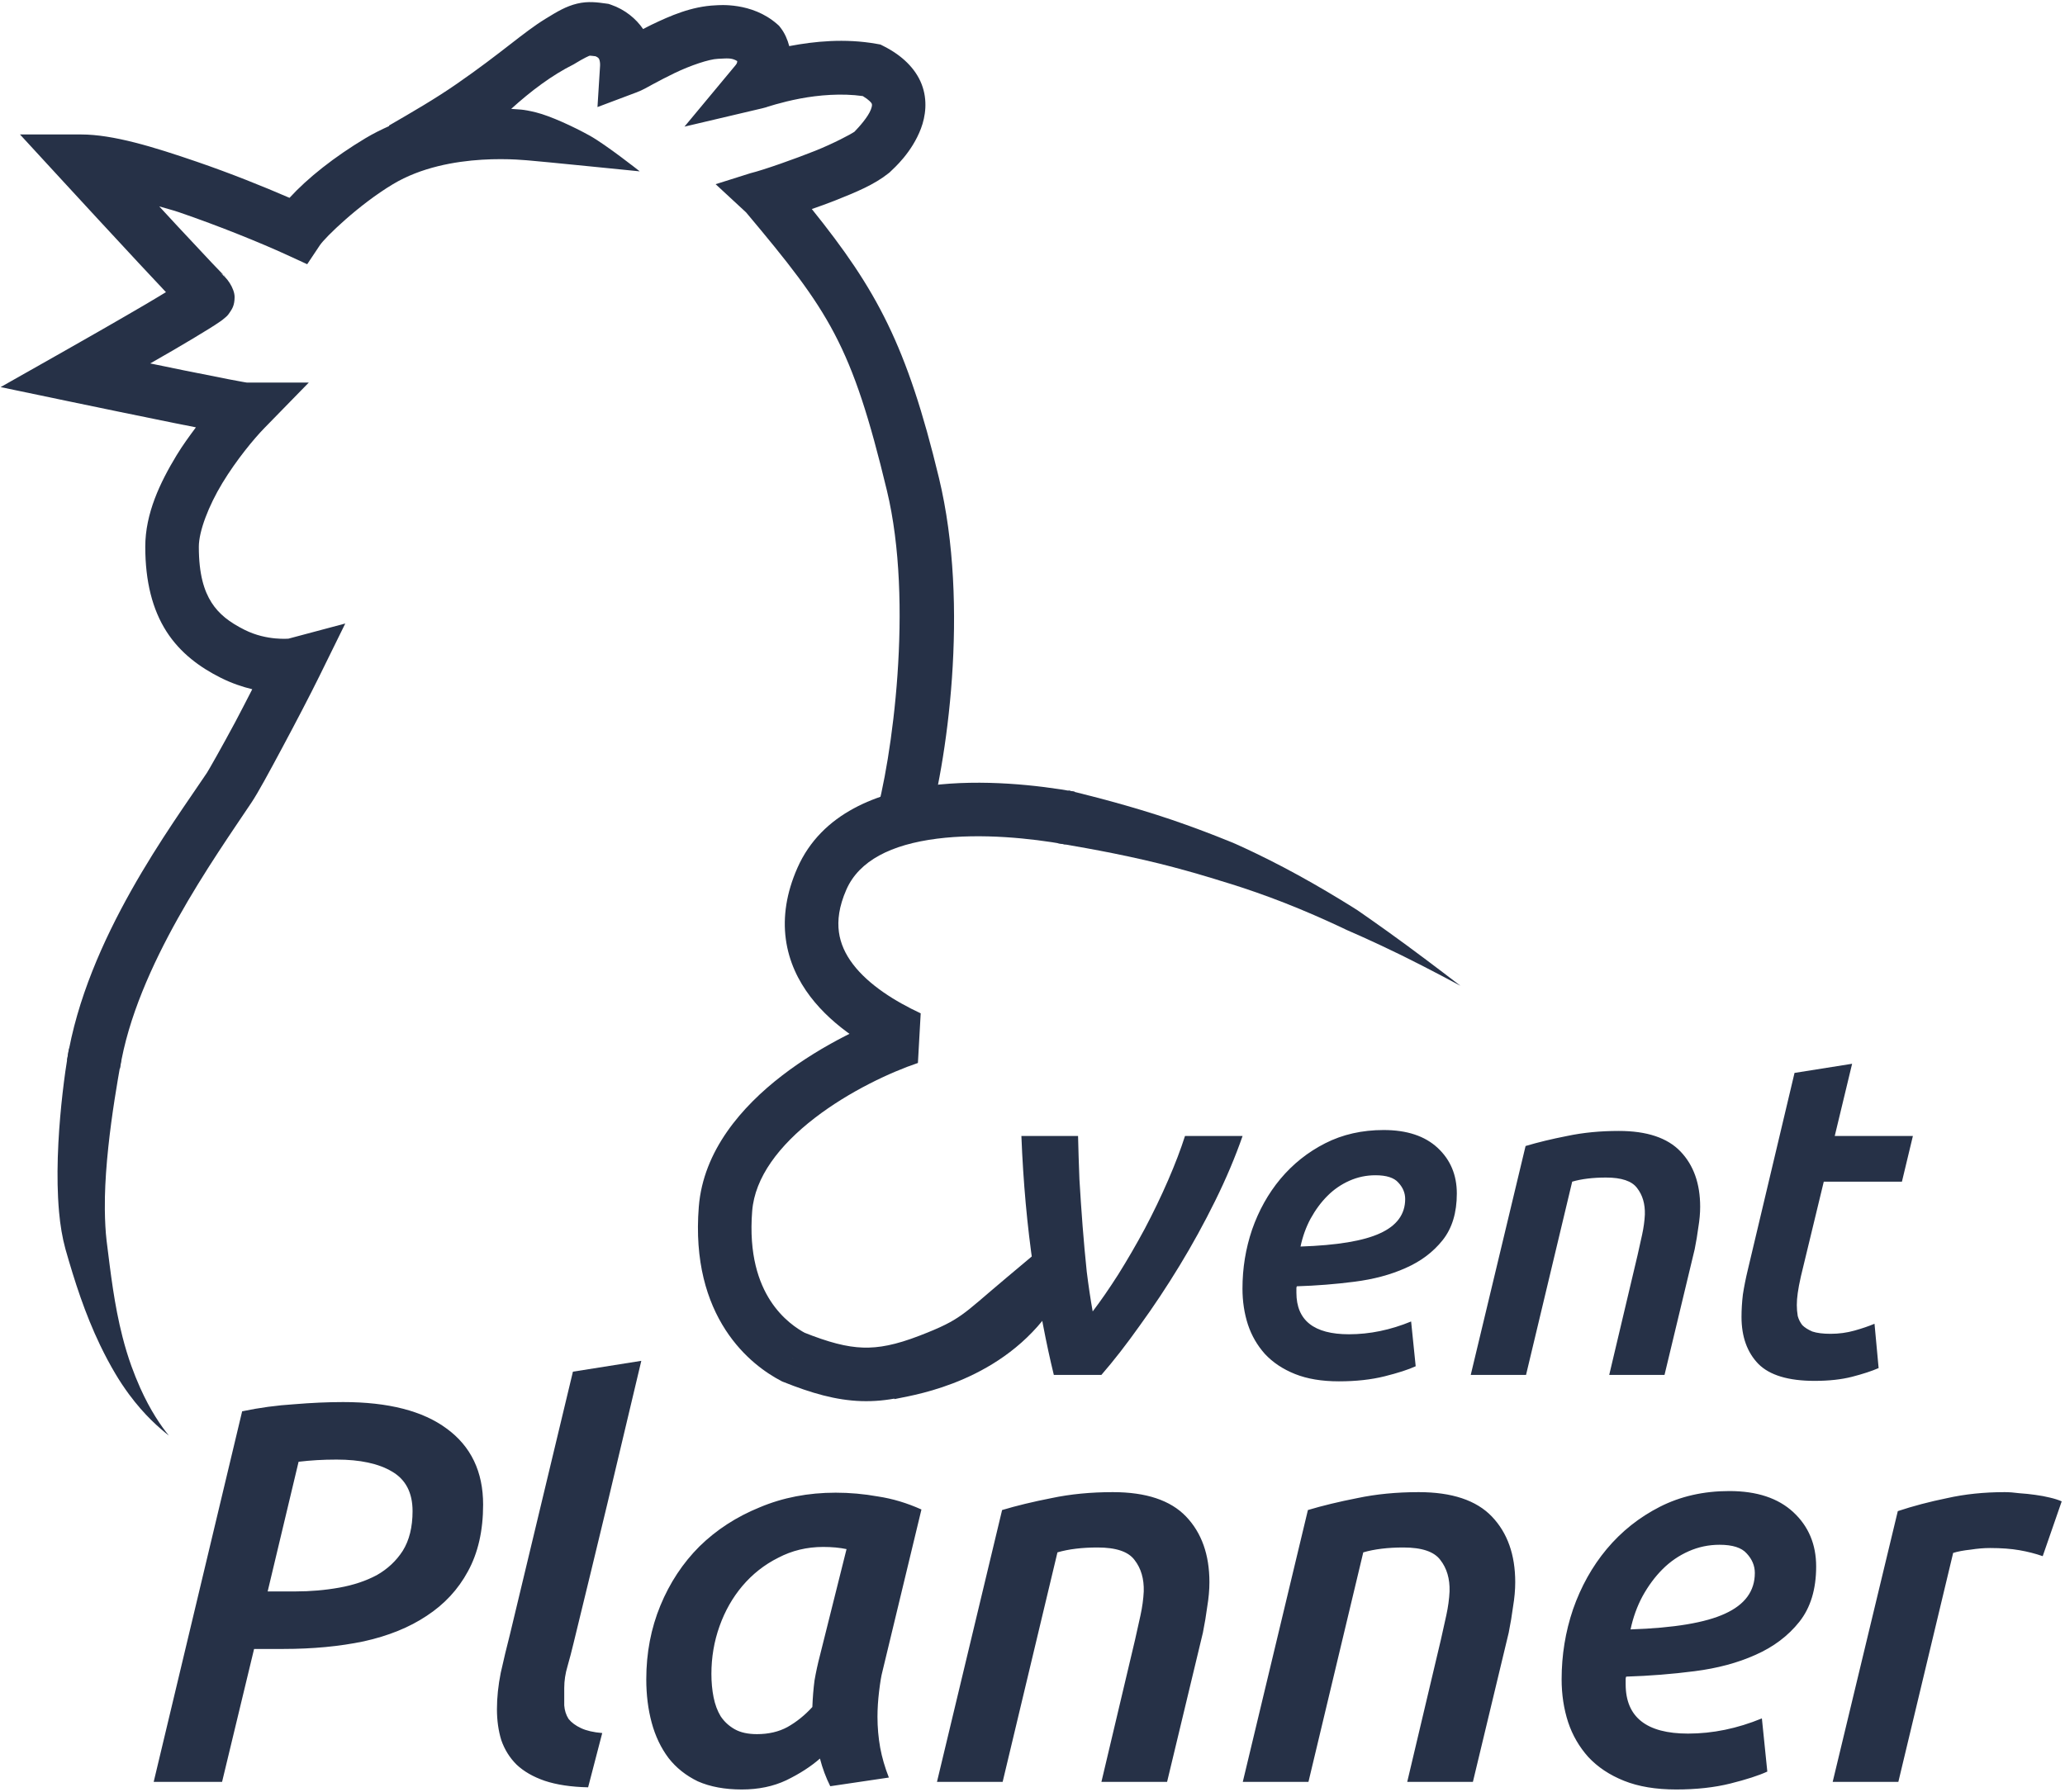
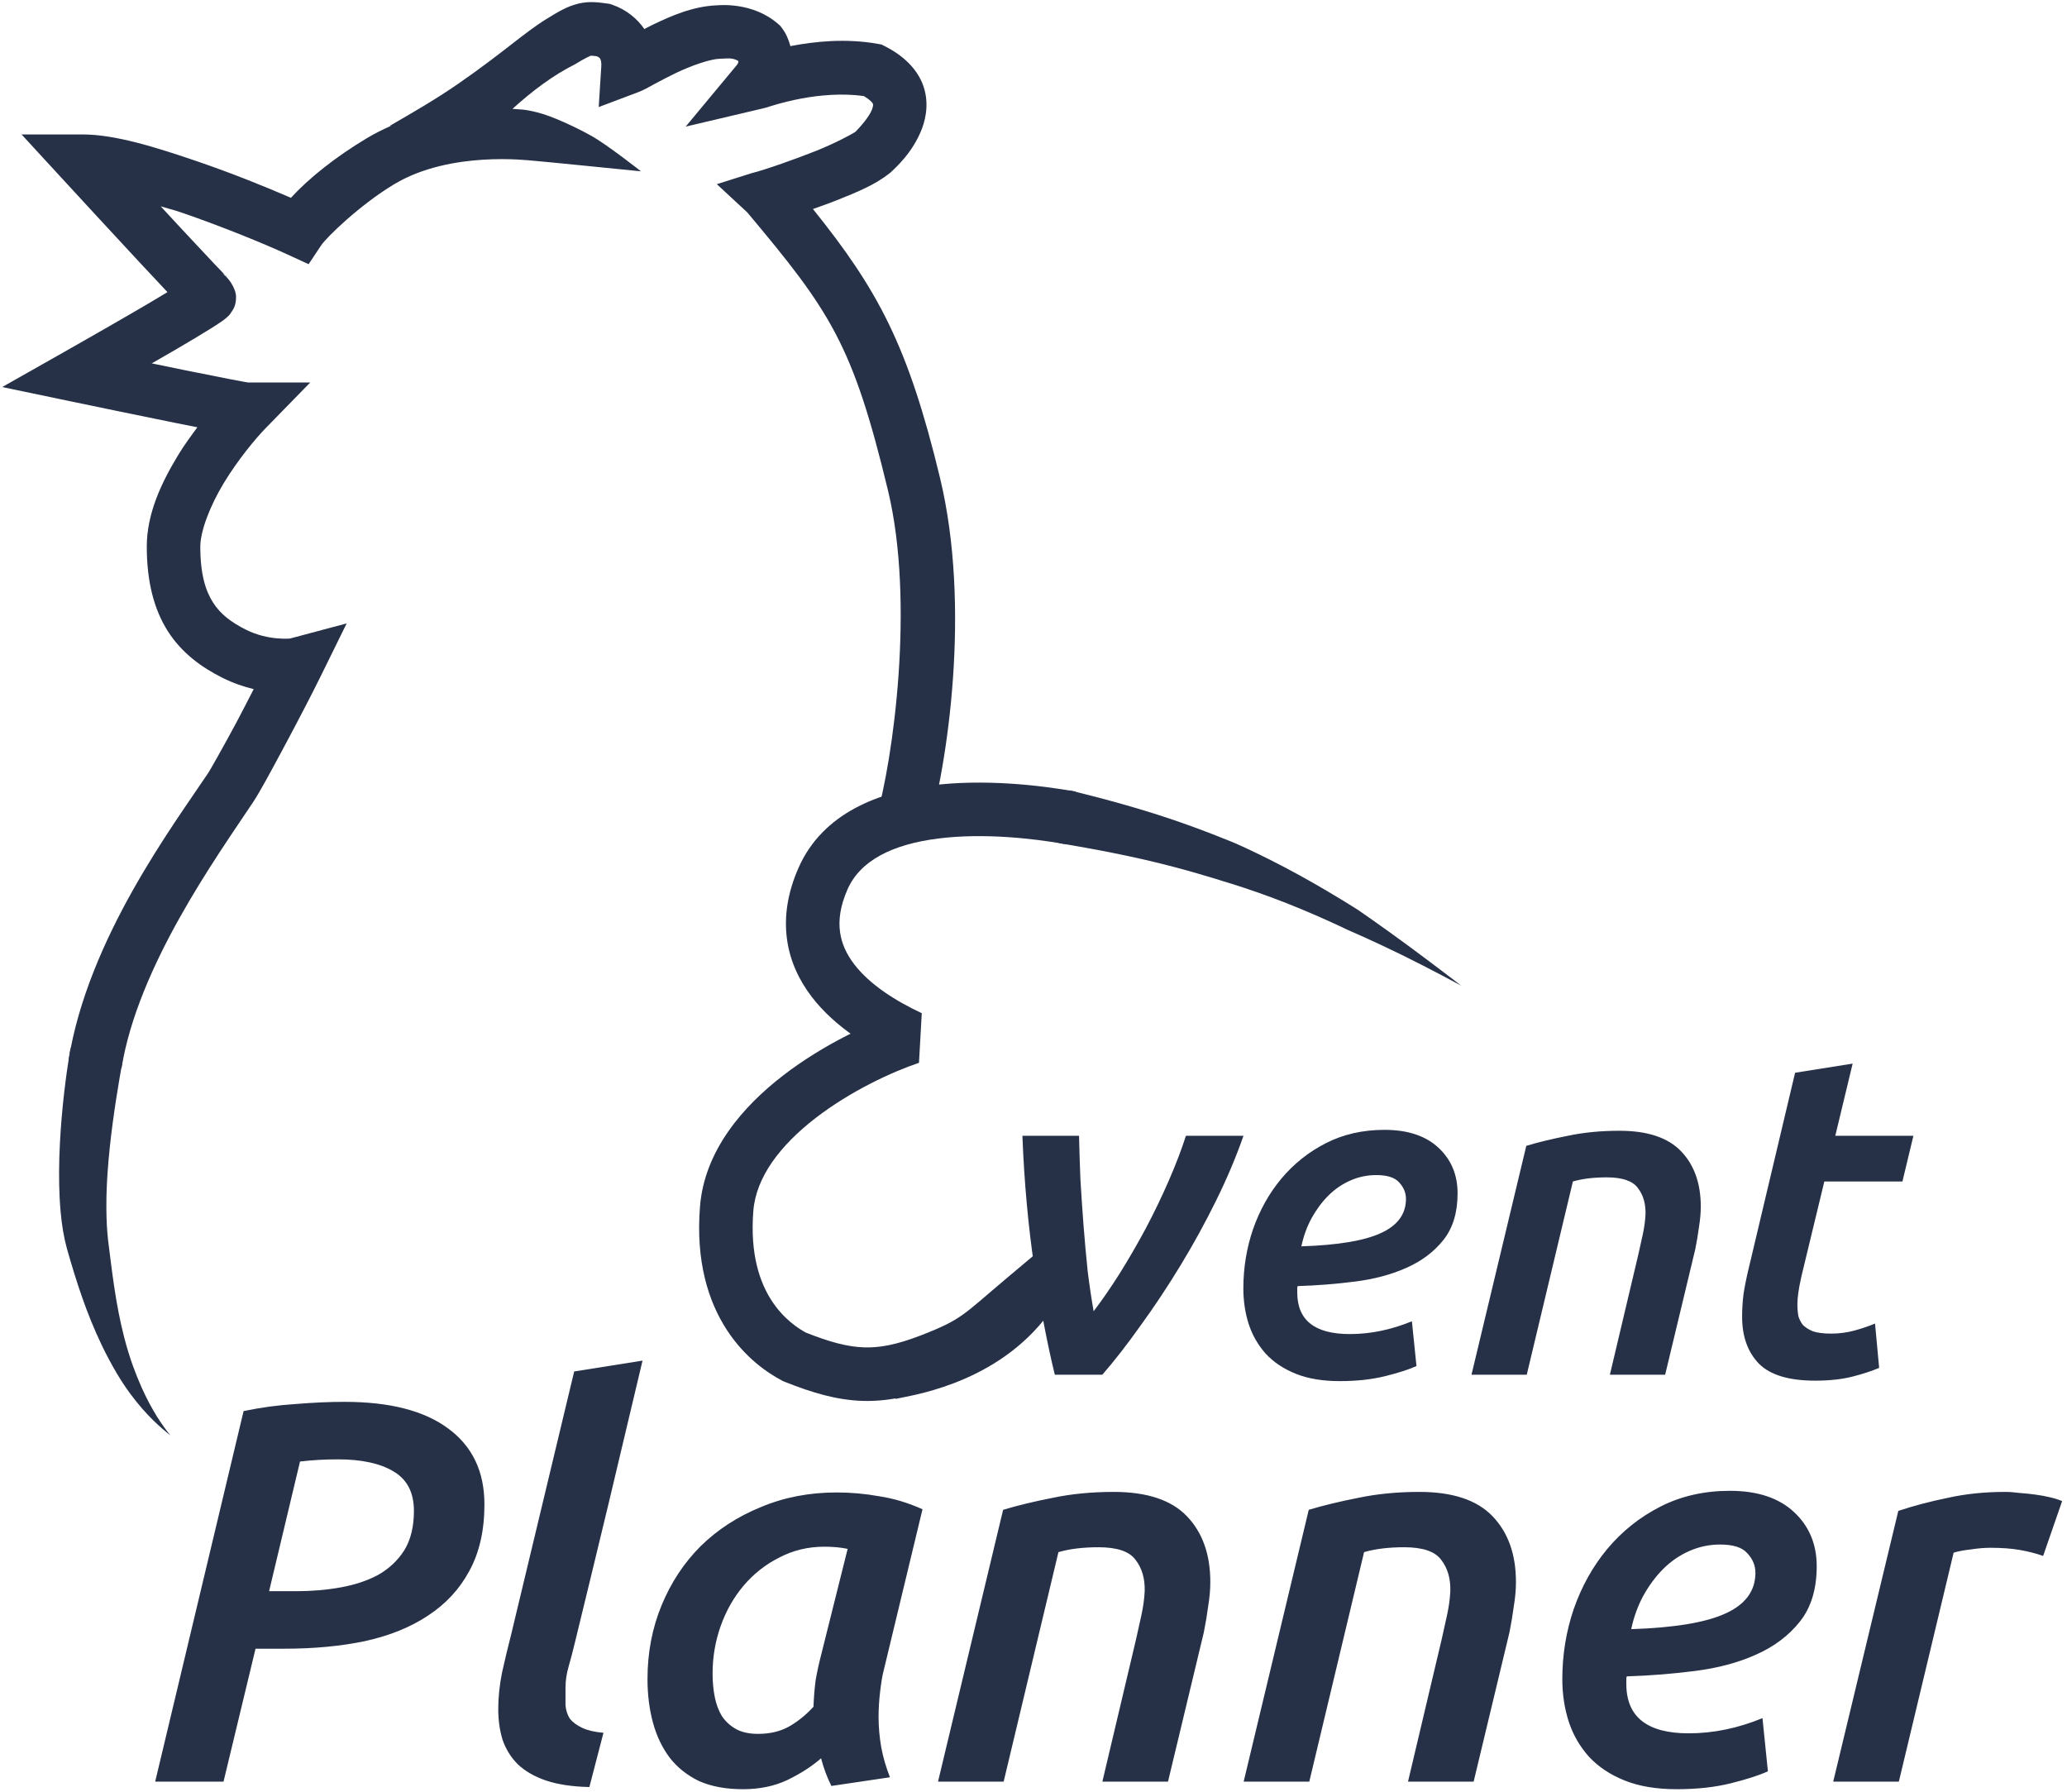
- <svg xmlns="http://www.w3.org/2000/svg" width="500" height="434" viewBox="0 0 578 502" fill="none">
+ <svg xmlns="http://www.w3.org/2000/svg" width="150" height="130" viewBox="0 0 578 502" fill="none">
  <path d="M165.805 0.602C164.459 0.554 163.014 0.64 161.465 1.016C158.367 1.766 155.996 3.179 152.586 5.277C146.244 9.18 140.439 14.713 127.746 23.5L127.742 23.502L127.738 23.504C121.798 27.628 115.375 31.345 108.758 35.176L108.834 35.307C106.625 36.299 104.399 37.39 102.158 38.734C93.428 43.972 85.985 49.875 80.914 55.422C73.562 52.239 64.48 48.571 54.789 45.252C42.805 41.148 31.52 37.666 22.516 37.666H5.426L16.996 50.244C22.754 56.503 31.433 65.908 38.787 73.812C41.692 76.935 44.071 79.467 46.307 81.842C44.497 82.929 42.99 83.857 40.772 85.158C33.063 89.678 23.628 95.071 17.322 98.639L0 108.439L19.482 112.508C27.079 114.094 38.561 116.471 48.365 118.455C50.796 118.947 52.556 119.287 54.697 119.713C52.876 122.181 51.03 124.663 49.291 127.531C44.655 135.178 40.516 143.837 40.516 153.166C40.516 162.916 42.531 170.775 46.449 176.896C50.367 183.018 55.947 187.015 61.662 189.873C64.841 191.463 67.73 192.399 70.478 193.082C68.782 196.341 67.414 199.097 65.666 202.357C61.991 209.213 58.216 215.845 57.775 216.506C48.054 231.089 24.077 262.92 18.611 296.977L33.422 299.354C38.001 270.824 59.978 240.243 70.256 224.826C72.174 221.949 75.151 216.414 78.887 209.445C82.622 202.477 86.666 194.721 89.246 189.475L96.529 174.664L80.582 178.92C80.85 178.848 74.657 179.6 68.371 176.457C64.087 174.315 61.166 172.064 59.084 168.811C57.002 165.557 55.516 160.916 55.516 153.166C55.516 148.842 58.212 141.749 62.117 135.309C66.022 128.868 70.946 122.913 73.883 119.904L86.318 107.166H68.932C68.718 107.134 68.382 107.079 67.934 107C66.985 106.834 65.618 106.579 63.969 106.262C60.67 105.627 56.219 104.739 51.342 103.752C48.145 103.105 45.272 102.499 41.904 101.809C44.188 100.488 46.224 99.35 48.359 98.098C52.272 95.803 55.764 93.722 58.32 92.129C59.599 91.332 60.62 90.679 61.49 90.066C61.925 89.76 62.28 89.525 62.9 88.965C63.211 88.685 63.579 88.498 64.381 87.213C64.782 86.57 65.532 85.59 65.535 83.203C65.538 80.817 63.27 77.407 61.371 76.457C63.233 77.388 62.755 77.36 62.832 77.428C62.909 77.496 62.877 77.469 62.816 77.41C62.695 77.293 62.431 77.03 62.092 76.684C61.414 75.991 60.412 74.947 59.193 73.66C56.756 71.087 53.43 67.531 49.77 63.596C47.969 61.66 46.326 59.865 44.426 57.815C46.324 58.403 48.015 58.788 49.93 59.443C61.352 63.355 73.113 68.156 80.045 71.344L85.865 74.019L89.42 68.689C90.872 66.511 100.264 57.364 109.875 51.598C125.651 42.132 147.663 44.981 148.5 45C149.337 45.019 179 48 179 48C179 48 169.549 40.527 164.998 38C160.447 35.473 154 32.5 150 31.5C146 30.5 145.143 30.713 143 30.5C148.5 25.5 154.5 21 160.447 18.053C163.537 16.151 164.868 15.625 164.998 15.594C165.082 15.573 165.958 15.682 166.617 15.758C167.313 16.067 167.494 16.29 167.625 16.551C167.791 16.881 167.938 17.665 167.891 18.418L167.164 29.992L178.018 25.906C179.989 25.164 180.993 24.497 182.758 23.553C184.523 22.609 186.611 21.5 188.824 20.439C193.252 18.318 198.396 16.58 200.881 16.477C203.467 16.369 204.678 16.121 206.303 17.104C206.289 17.383 206.316 17.684 205.852 18.242L191.529 35.473L213.338 30.336C214.512 30.059 214.384 30.038 214.934 29.867C215.483 29.697 216.196 29.48 217.068 29.232C218.813 28.738 221.189 28.127 223.943 27.605C229.099 26.629 235.557 26.078 241.473 26.914C243.256 27.993 243.883 28.799 243.969 29.021C244.071 29.286 244.142 29.606 243.73 30.695C242.961 32.732 240.497 35.512 239.1 36.935C238.268 37.521 233.322 40.179 228.074 42.27C222.662 44.425 213.845 47.578 210 48.522L200.254 51.598L208.771 59.486C232.127 87.314 238.351 96.445 248.225 137.422C255.792 168.825 249.678 213.006 244.82 229.553L259.213 233.777C265.021 213.99 271.485 169.924 262.807 133.908C253.835 96.676 245.325 81.12 227.193 58.56C229.339 57.804 231.497 57.053 233.625 56.205C239.601 53.825 244.666 51.749 248.701 48.522L249.004 48.279L249.281 48.008C250.178 47.124 255.201 42.777 257.762 35.996C259.042 32.606 259.683 28.082 257.965 23.625C256.246 19.168 252.455 15.539 247.41 12.979L246.422 12.477L245.332 12.281C236.376 10.685 227.762 11.615 221.15 12.867C221.041 12.888 220.988 12.911 220.879 12.932C220.379 11.058 219.621 9.282 218.439 7.766L218.002 7.207L217.469 6.738C210.358 0.5 201.03 1.458 200.254 1.49C193.506 1.772 187.486 4.447 182.342 6.912C181.417 7.355 180.792 7.71 179.949 8.139C177.977 5.254 174.878 2.666 170.945 1.322L170.264 1.09L169.549 0.99C168.398 0.831 167.15 0.649 165.805 0.602Z" fill="#263147" />
  <path d="M254.516 290.666L256.909 297.774L257.688 283.87L254.516 290.666ZM203.016 338.666L210.492 339.259L203.016 338.666ZM222.016 380.166L218.523 386.803L218.868 386.985L219.231 387.13L222.016 380.166ZM260.016 381.186L262.708 388.186L260.016 381.186ZM286.516 363.686L293.631 366.058L302.031 340.859L281.692 357.943L286.516 363.686ZM286.016 365.186L291.837 369.916L292.699 368.855L293.131 367.558L286.016 365.186ZM300.83 221.782C290.673 219.974 275.044 218.188 260.342 220.064C245.948 221.901 229.991 227.625 223.153 243.142L236.879 249.19C240.441 241.107 249.401 236.581 262.24 234.943C274.772 233.344 288.693 234.858 298.202 236.55L300.83 221.782ZM223.153 243.142C220.07 250.137 219.069 256.821 219.914 263.093C220.756 269.339 223.364 274.699 226.771 279.18C233.432 287.942 243.49 293.797 251.344 297.462L257.688 283.87C250.542 280.535 243.15 275.94 238.711 270.102C236.568 267.283 235.213 264.305 234.78 261.089C234.35 257.898 234.762 253.995 236.879 249.19L223.153 243.142ZM252.123 283.558C243.338 286.516 230.182 292.569 218.811 301.34C207.623 309.968 196.79 322.311 195.54 338.073L210.492 339.259C211.242 329.821 217.992 320.914 227.971 313.217C237.766 305.663 249.36 300.316 256.909 297.774L252.123 283.558ZM195.54 338.073C194.328 353.341 197.833 364.55 203.031 372.561C208.162 380.469 214.6 384.738 218.523 386.803L225.509 373.529C223.099 372.26 218.945 369.529 215.614 364.396C212.35 359.365 209.522 351.491 210.492 339.259L195.54 338.073ZM219.231 387.13C227.063 390.263 233.909 392.255 241.004 392.493C248.177 392.734 254.969 391.163 262.708 388.186L257.324 374.186C250.7 376.734 245.992 377.652 241.506 377.502C236.942 377.349 231.969 376.069 224.801 373.202L219.231 387.13ZM262.708 388.186C269.478 385.583 273.629 383.569 277.792 380.617C281.561 377.944 285.476 374.354 291.34 369.429L281.692 357.943C275.056 363.518 272.221 366.179 269.115 368.381C266.403 370.304 263.554 371.79 257.324 374.186L262.708 388.186ZM279.401 361.314L278.901 362.814L293.131 367.558L293.631 366.058L279.401 361.314ZM280.195 360.457C269.15 374.051 252.332 375.976 246.691 377.391L250.341 391.941C253.7 391.098 276.882 388.322 291.837 369.916L280.195 360.457Z" fill="#263147" />
  <path d="M294.976 385.166C292.843 376.462 290.923 366.393 289.216 354.958C287.509 343.438 286.4 331.193 285.888 318.222H301.76C301.845 321.977 301.973 326.03 302.144 330.382C302.4 334.734 302.699 339.129 303.04 343.566C303.381 347.918 303.765 352.142 304.192 356.238C304.704 360.334 305.259 364.046 305.856 367.374C308.075 364.473 310.464 361.017 313.024 357.006C315.584 352.91 318.059 348.643 320.448 344.206C322.837 339.683 325.013 335.161 326.976 330.638C328.939 326.115 330.517 321.977 331.712 318.222H347.84C345.792 324.11 343.232 330.169 340.16 336.398C337.088 342.627 333.76 348.686 330.176 354.574C326.592 360.462 322.88 366.051 319.04 371.342C315.285 376.633 311.701 381.241 308.288 385.166H294.976ZM347.807 360.974C347.807 355.257 348.703 349.753 350.495 344.462C352.372 339.086 355.018 334.35 358.431 330.254C361.93 326.073 366.111 322.745 370.975 320.27C375.839 317.795 381.3 316.558 387.359 316.558C393.844 316.558 398.879 318.222 402.463 321.55C406.047 324.878 407.839 329.145 407.839 334.35C407.839 339.726 406.516 344.078 403.871 347.406C401.226 350.734 397.77 353.337 393.503 355.214C389.322 357.091 384.543 358.371 379.167 359.054C373.876 359.737 368.5 360.163 363.039 360.334C362.954 360.505 362.911 360.675 362.911 360.846V362.126C362.911 369.891 367.818 373.774 377.631 373.774C383.434 373.774 389.236 372.579 395.039 370.19L396.319 382.734C394.271 383.673 391.37 384.611 387.615 385.55C383.86 386.489 379.594 386.958 374.815 386.958C370.036 386.958 365.94 386.275 362.527 384.91C359.114 383.545 356.298 381.667 354.079 379.278C351.946 376.889 350.367 374.158 349.343 371.086C348.319 367.929 347.807 364.558 347.807 360.974ZM385.055 329.23C382.495 329.23 380.063 329.742 377.759 330.766C375.455 331.79 373.407 333.198 371.615 334.99C369.823 336.782 368.244 338.915 366.879 341.39C365.599 343.779 364.66 346.382 364.063 349.198C374.303 348.857 381.727 347.619 386.335 345.486C391.028 343.353 393.375 340.153 393.375 335.886C393.375 334.179 392.735 332.643 391.455 331.278C390.26 329.913 388.127 329.23 385.055 329.23ZM427.095 321.038C430.508 320.014 434.391 319.075 438.743 318.222C443.18 317.283 448.002 316.814 453.207 316.814C461.058 316.814 466.818 318.734 470.487 322.574C474.156 326.414 475.991 331.577 475.991 338.062C475.991 339.854 475.82 341.774 475.479 343.822C475.223 345.785 474.882 347.833 474.455 349.966L466.007 385.166H450.519L458.455 351.63C458.882 349.753 459.308 347.833 459.735 345.87C460.162 343.907 460.418 342.03 460.503 340.238C460.588 337.251 459.863 334.777 458.327 332.814C456.876 330.851 453.975 329.87 449.623 329.87C445.954 329.87 442.796 330.254 440.151 331.022L427.223 385.166H411.735L427.095 321.038ZM502.42 300.558L518.548 297.998L513.684 318.222H535.572L532.5 331.022H510.612L504.212 357.518C503.785 359.395 503.487 360.974 503.316 362.254C503.145 363.449 503.06 364.558 503.06 365.582C503.06 366.606 503.145 367.63 503.316 368.654C503.572 369.593 503.999 370.446 504.596 371.214C505.279 371.897 506.217 372.494 507.412 373.006C508.692 373.433 510.399 373.646 512.532 373.646C514.836 373.646 517.055 373.347 519.188 372.75C521.321 372.153 523.199 371.513 524.82 370.83L525.972 383.246C524.009 384.099 521.535 384.91 518.548 385.678C515.561 386.446 512.063 386.83 508.052 386.83C500.713 386.83 495.465 385.251 492.308 382.094C489.151 378.851 487.572 374.457 487.572 368.91C487.572 366.862 487.7 364.771 487.956 362.638C488.297 360.419 488.767 358.073 489.364 355.598L502.42 300.558Z" fill="#263147" />
  <path d="M95.92 392.766C108.587 392.766 118.264 395.249 124.952 400.214C131.741 405.179 135.136 412.273 135.136 421.494C135.136 428.79 133.717 435.022 130.88 440.19C128.144 445.257 124.293 449.411 119.328 452.654C114.464 455.897 108.587 458.278 101.696 459.798C94.907 461.217 87.408 461.926 79.2 461.926H70.992L62.024 499.166H42.872L67.648 395.35C72.512 394.337 77.376 393.678 82.24 393.374C87.104 392.969 91.664 392.766 95.92 392.766ZM94.096 408.878C92.171 408.878 90.347 408.929 88.624 409.03C86.901 409.131 85.179 409.283 83.456 409.486L74.792 445.814H82.544C86.8 445.814 90.904 445.459 94.856 444.75C98.808 444.041 102.304 442.875 105.344 441.254C108.384 439.531 110.816 437.251 112.64 434.414C114.464 431.475 115.376 427.777 115.376 423.318C115.376 418.15 113.451 414.451 109.6 412.222C105.851 409.993 100.683 408.878 94.096 408.878ZM164.543 500.686C159.781 500.585 155.727 499.977 152.383 498.862C149.141 497.747 146.506 496.227 144.479 494.302C142.554 492.377 141.135 490.097 140.223 487.462C139.413 484.827 139.007 481.939 139.007 478.798C139.007 475.555 139.362 472.161 140.071 468.614C140.882 464.966 141.743 461.369 142.655 457.822L160.287 384.254L179.439 381.214C176.298 394.489 173.157 407.713 170.015 420.886C166.874 433.958 163.682 447.131 160.439 460.406C159.933 462.534 159.375 464.662 158.767 466.79C158.159 468.817 157.855 470.843 157.855 472.87C157.855 474.593 157.855 476.214 157.855 477.734C157.957 479.153 158.362 480.419 159.071 481.534C159.882 482.547 161.047 483.409 162.567 484.118C164.087 484.827 166.063 485.283 168.495 485.486L164.543 500.686ZM246.951 468.31C246.647 469.425 246.343 471.249 246.039 473.782C245.735 476.315 245.583 478.697 245.583 480.926C245.583 483.865 245.836 486.753 246.343 489.59C246.85 492.326 247.66 495.113 248.775 497.95L232.359 500.382C231.143 497.95 230.18 495.366 229.471 492.63C226.938 494.859 223.796 496.886 220.047 498.71C216.399 500.433 212.244 501.294 207.583 501.294C202.82 501.294 198.716 500.534 195.271 499.014C191.927 497.393 189.191 495.214 187.063 492.478C184.935 489.641 183.364 486.347 182.351 482.598C181.338 478.849 180.831 474.795 180.831 470.438C180.831 463.041 182.148 456.15 184.783 449.766C187.418 443.382 191.066 437.859 195.727 433.198C200.49 428.537 206.114 424.889 212.599 422.254C219.084 419.518 226.178 418.15 233.879 418.15C237.831 418.15 241.783 418.505 245.735 419.214C249.788 419.822 253.842 421.038 257.895 422.862L246.951 468.31ZM236.919 433.958C234.994 433.553 232.815 433.35 230.383 433.35C225.823 433.35 221.618 434.363 217.767 436.39C213.916 438.315 210.572 440.95 207.735 444.294C204.999 447.537 202.871 451.286 201.351 455.542C199.831 459.798 199.071 464.257 199.071 468.918C199.071 471.249 199.274 473.427 199.679 475.454C200.084 477.481 200.743 479.254 201.655 480.774C202.668 482.294 203.986 483.51 205.607 484.422C207.228 485.334 209.306 485.79 211.839 485.79C215.082 485.79 217.919 485.131 220.351 483.814C222.884 482.395 225.215 480.521 227.343 478.19C227.444 475.555 227.647 473.073 227.951 470.742C228.356 468.411 228.863 466.081 229.471 463.75L236.919 433.958ZM280.485 423.014C284.538 421.798 289.149 420.683 294.317 419.67C299.586 418.555 305.311 417.998 311.493 417.998C320.815 417.998 327.655 420.278 332.013 424.838C336.37 429.398 338.549 435.529 338.549 443.23C338.549 445.358 338.346 447.638 337.941 450.07C337.637 452.401 337.231 454.833 336.725 457.366L326.693 499.166H308.301L317.725 459.342C318.231 457.113 318.738 454.833 319.245 452.502C319.751 450.171 320.055 447.942 320.157 445.814C320.258 442.267 319.397 439.329 317.573 436.998C315.85 434.667 312.405 433.502 307.237 433.502C302.879 433.502 299.13 433.958 295.989 434.87L280.637 499.166H262.245L280.485 423.014ZM366.133 423.014C370.187 421.798 374.797 420.683 379.965 419.67C385.235 418.555 390.96 417.998 397.141 417.998C406.464 417.998 413.304 420.278 417.661 424.838C422.019 429.398 424.197 435.529 424.197 443.23C424.197 445.358 423.995 447.638 423.589 450.07C423.285 452.401 422.88 454.833 422.373 457.366L412.341 499.166H393.949L403.373 459.342C403.88 457.113 404.387 454.833 404.893 452.502C405.4 450.171 405.704 447.942 405.805 445.814C405.907 442.267 405.045 439.329 403.221 436.998C401.499 434.667 398.053 433.502 392.885 433.502C388.528 433.502 384.779 433.958 381.637 434.87L366.285 499.166H347.893L366.133 423.014ZM437.19 470.438C437.19 463.649 438.254 457.113 440.382 450.83C442.611 444.446 445.752 438.822 449.806 433.958C453.96 428.993 458.926 425.041 464.702 422.102C470.478 419.163 476.963 417.694 484.158 417.694C491.859 417.694 497.838 419.67 502.094 423.622C506.35 427.574 508.478 432.641 508.478 438.822C508.478 445.206 506.907 450.374 503.766 454.326C500.624 458.278 496.52 461.369 491.454 463.598C486.488 465.827 480.814 467.347 474.43 468.158C468.147 468.969 461.763 469.475 455.278 469.678C455.176 469.881 455.126 470.083 455.126 470.286V471.806C455.126 481.027 460.952 485.638 472.606 485.638C479.496 485.638 486.387 484.219 493.278 481.382L494.798 496.278C492.366 497.393 488.92 498.507 484.462 499.622C480.003 500.737 474.936 501.294 469.262 501.294C463.587 501.294 458.723 500.483 454.67 498.862C450.616 497.241 447.272 495.011 444.638 492.174C442.104 489.337 440.23 486.094 439.014 482.446C437.798 478.697 437.19 474.694 437.19 470.438ZM481.422 432.742C478.382 432.742 475.494 433.35 472.758 434.566C470.022 435.782 467.59 437.454 465.462 439.582C463.334 441.71 461.459 444.243 459.838 447.182C458.318 450.019 457.203 453.11 456.494 456.454C468.654 456.049 477.47 454.579 482.942 452.046C488.515 449.513 491.302 445.713 491.302 440.646C491.302 438.619 490.542 436.795 489.022 435.174C487.603 433.553 485.07 432.742 481.422 432.742ZM571.928 435.934C569.902 435.225 567.723 434.667 565.392 434.262C563.062 433.857 560.326 433.654 557.184 433.654C555.462 433.654 553.638 433.806 551.712 434.11C549.787 434.313 548.166 434.617 546.848 435.022L531.496 499.166H513.104L531.344 423.318C535.6 421.899 540.211 420.683 545.176 419.67C550.142 418.555 555.512 417.998 561.288 417.998C562.504 417.998 563.872 418.099 565.392 418.302C566.912 418.403 568.382 418.555 569.8 418.758C571.32 418.961 572.688 419.214 573.904 419.518C575.222 419.822 576.336 420.177 577.248 420.582L571.928 435.934Z" fill="#263147" />
  <path d="M297.469 228.8L296.087 236.218C296.087 236.218 299.388 236.751 304.057 237.6C308.926 238.486 314.485 239.578 320.307 240.911C331.519 243.479 341.858 246.805 341.858 246.805C341.858 246.805 346.107 248.044 351.585 249.959C357.075 251.877 362.495 254.011 367.975 256.395C373.047 258.601 376.952 260.493 376.952 260.493C376.952 260.493 384.235 263.623 392.207 267.539C400.053 271.392 408.851 276.149 408.851 276.149C408.851 276.149 400.926 270.057 393.842 264.846C386.654 259.557 379.999 254.978 379.999 254.978C379.999 254.978 376.278 252.601 371.392 249.714C366.114 246.595 360.83 243.683 355.42 240.958C350.016 238.236 345.765 236.36 345.765 236.36C345.765 236.36 335.259 231.915 323.778 228.258C317.815 226.358 312.165 224.774 307.2 223.471C302.45 222.225 299.104 221.433 299.104 221.433L297.469 228.8Z" fill="#263147" />
  <path d="M26.732 291.786C25.841 291.782 22.192 291.787 20.921 292.109C19.562 292.453 19.15 293.401 18.896 295.146C17.925 300.966 16.692 310.358 16.182 320.174C15.897 325.643 15.859 330.787 16.093 335.487C16.163 336.897 16.257 338.242 16.372 339.525C16.702 343.212 17.28 346.706 18.148 349.872C20.738 358.965 23.581 367.873 27.863 376.81C29.244 379.691 30.67 382.349 32.14 384.825C33.319 386.813 34.596 388.743 35.96 390.591C40.346 396.531 44.514 400.09 47.118 402.148C44.979 399.532 41.958 395.195 39.078 388.759C38.184 386.763 37.378 384.738 36.635 382.685C35.712 380.135 34.883 377.413 34.14 374.507C31.813 365.405 30.849 356.851 29.677 347.518C29.385 344.984 29.23 342.09 29.193 338.844C29.18 337.723 29.186 336.535 29.213 335.277C29.305 331.064 29.628 326.375 30.172 321.268C31.164 311.933 32.648 303.38 33.654 297.675C34.166 294.947 33.779 293.294 32.508 292.613C31.141 291.879 27.758 291.79 26.732 291.786H26.732Z" fill="#263147" />
</svg>
